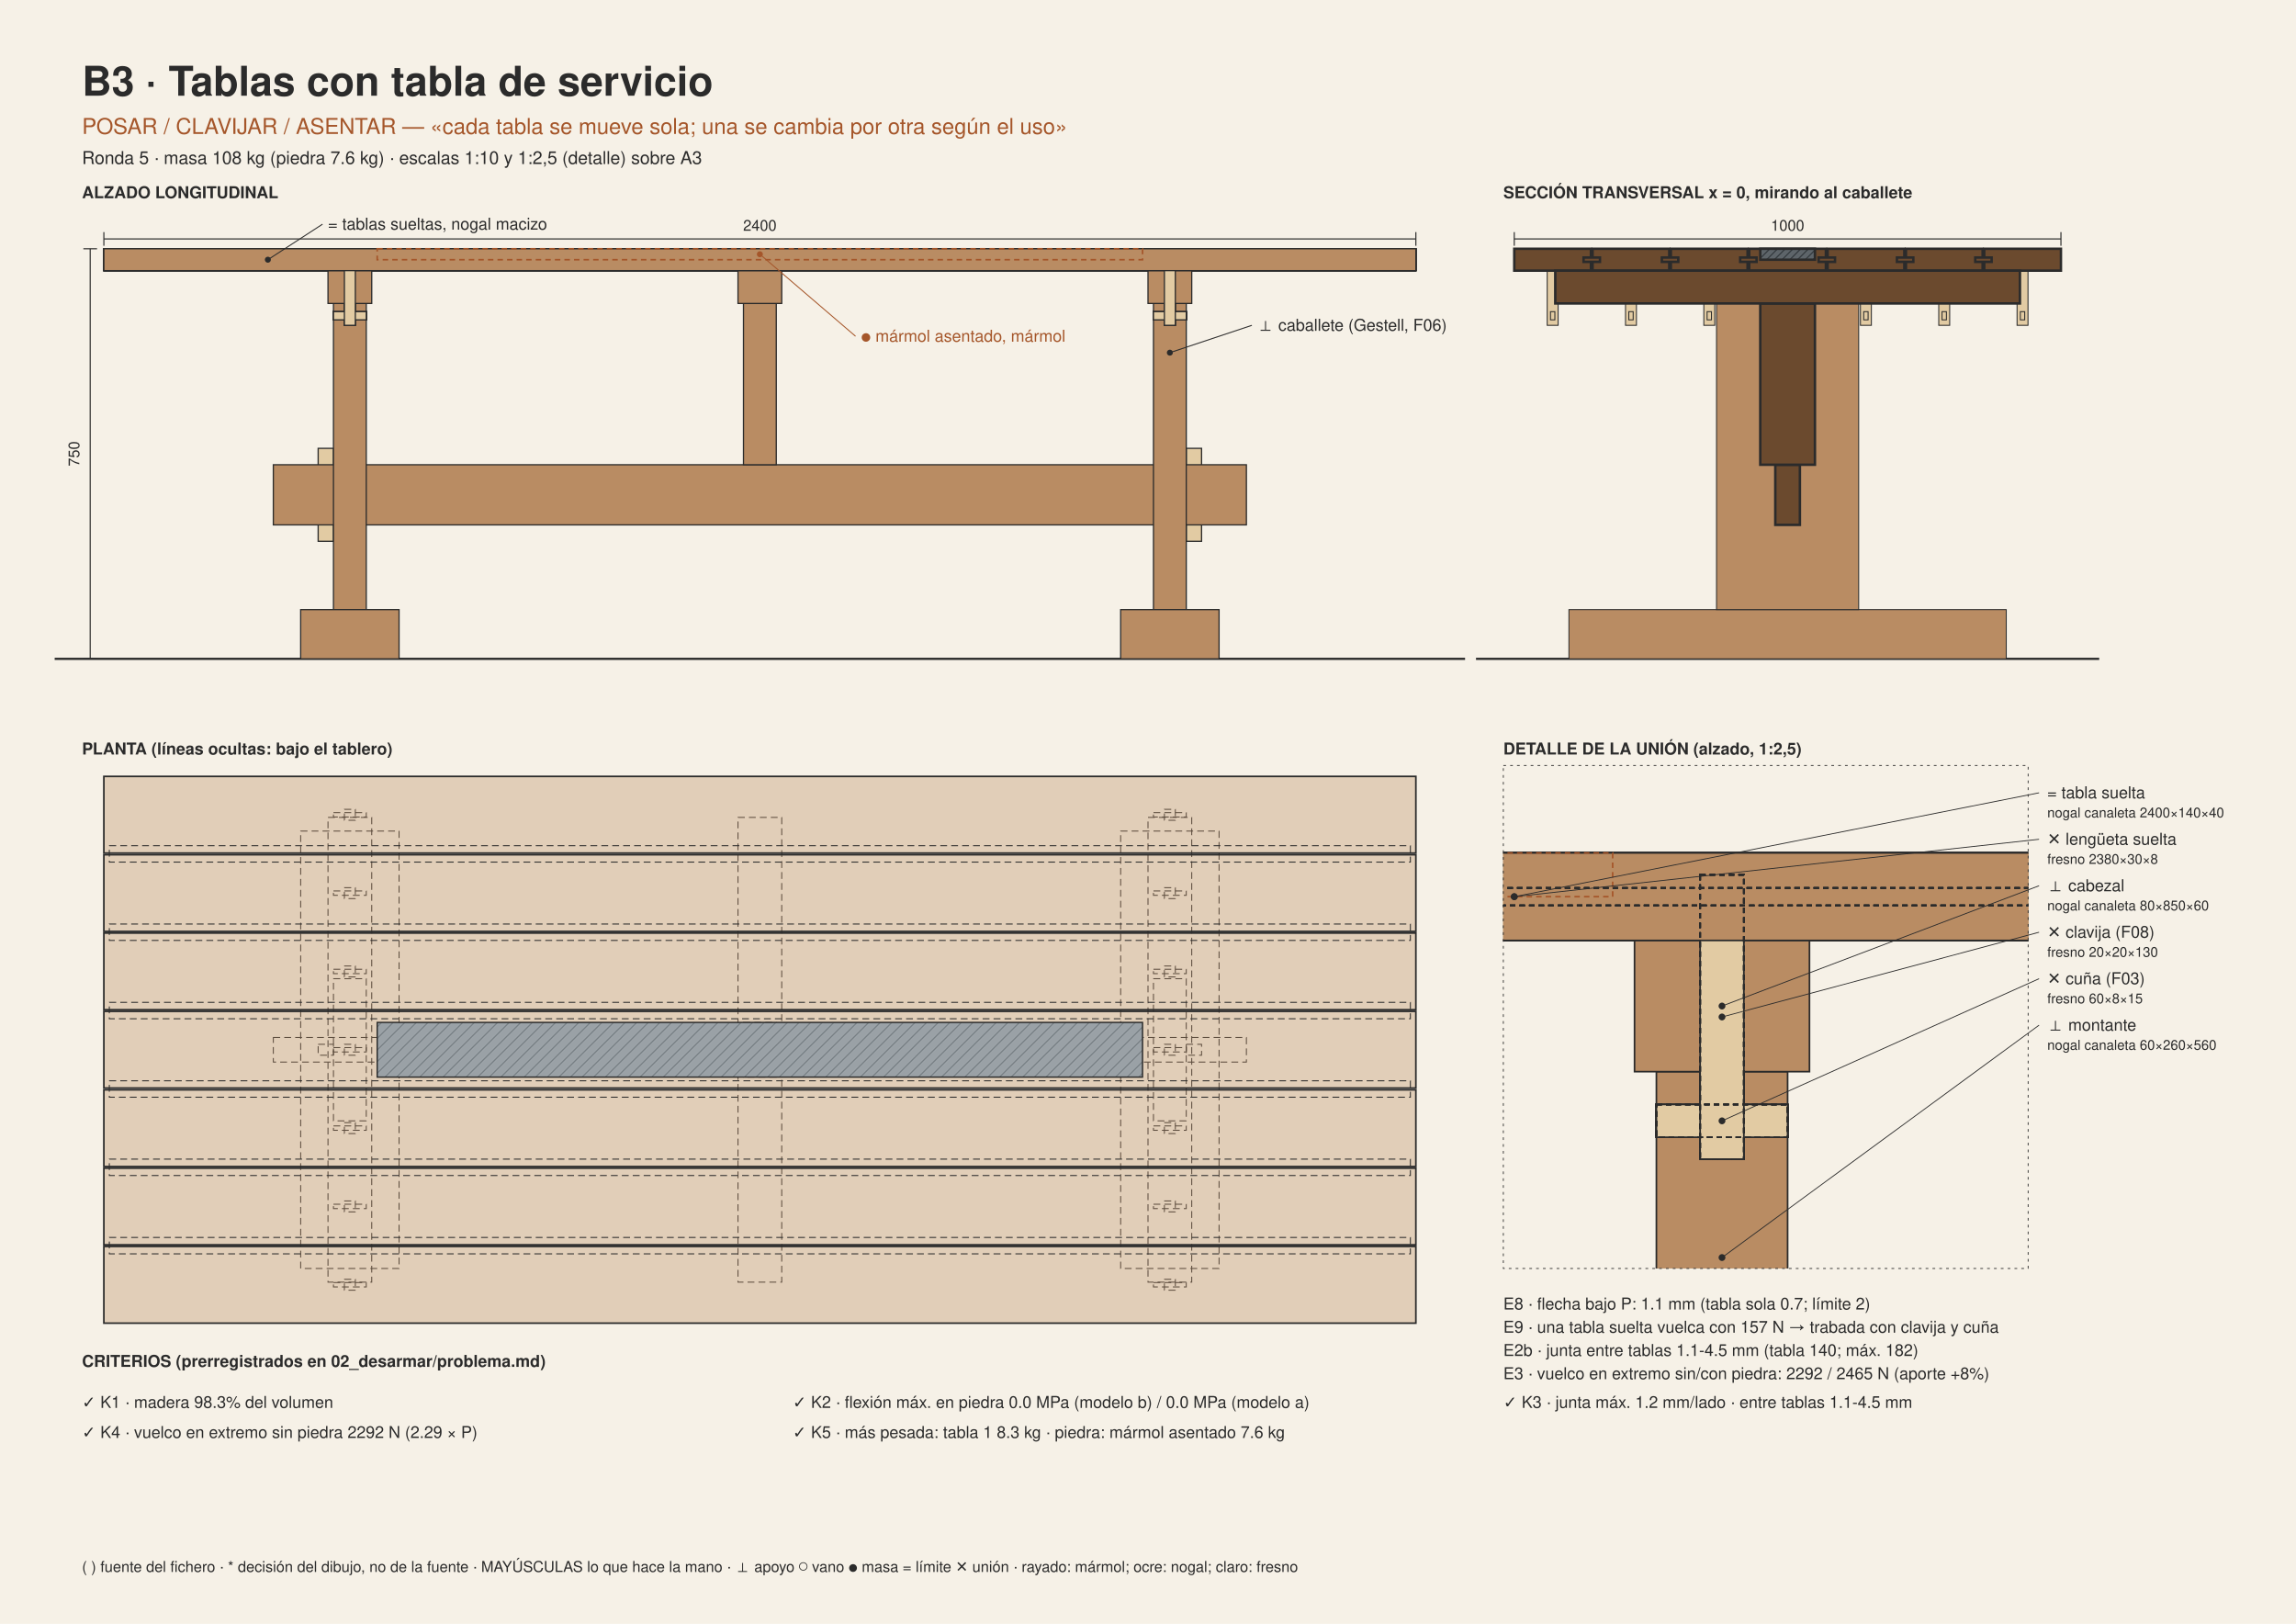
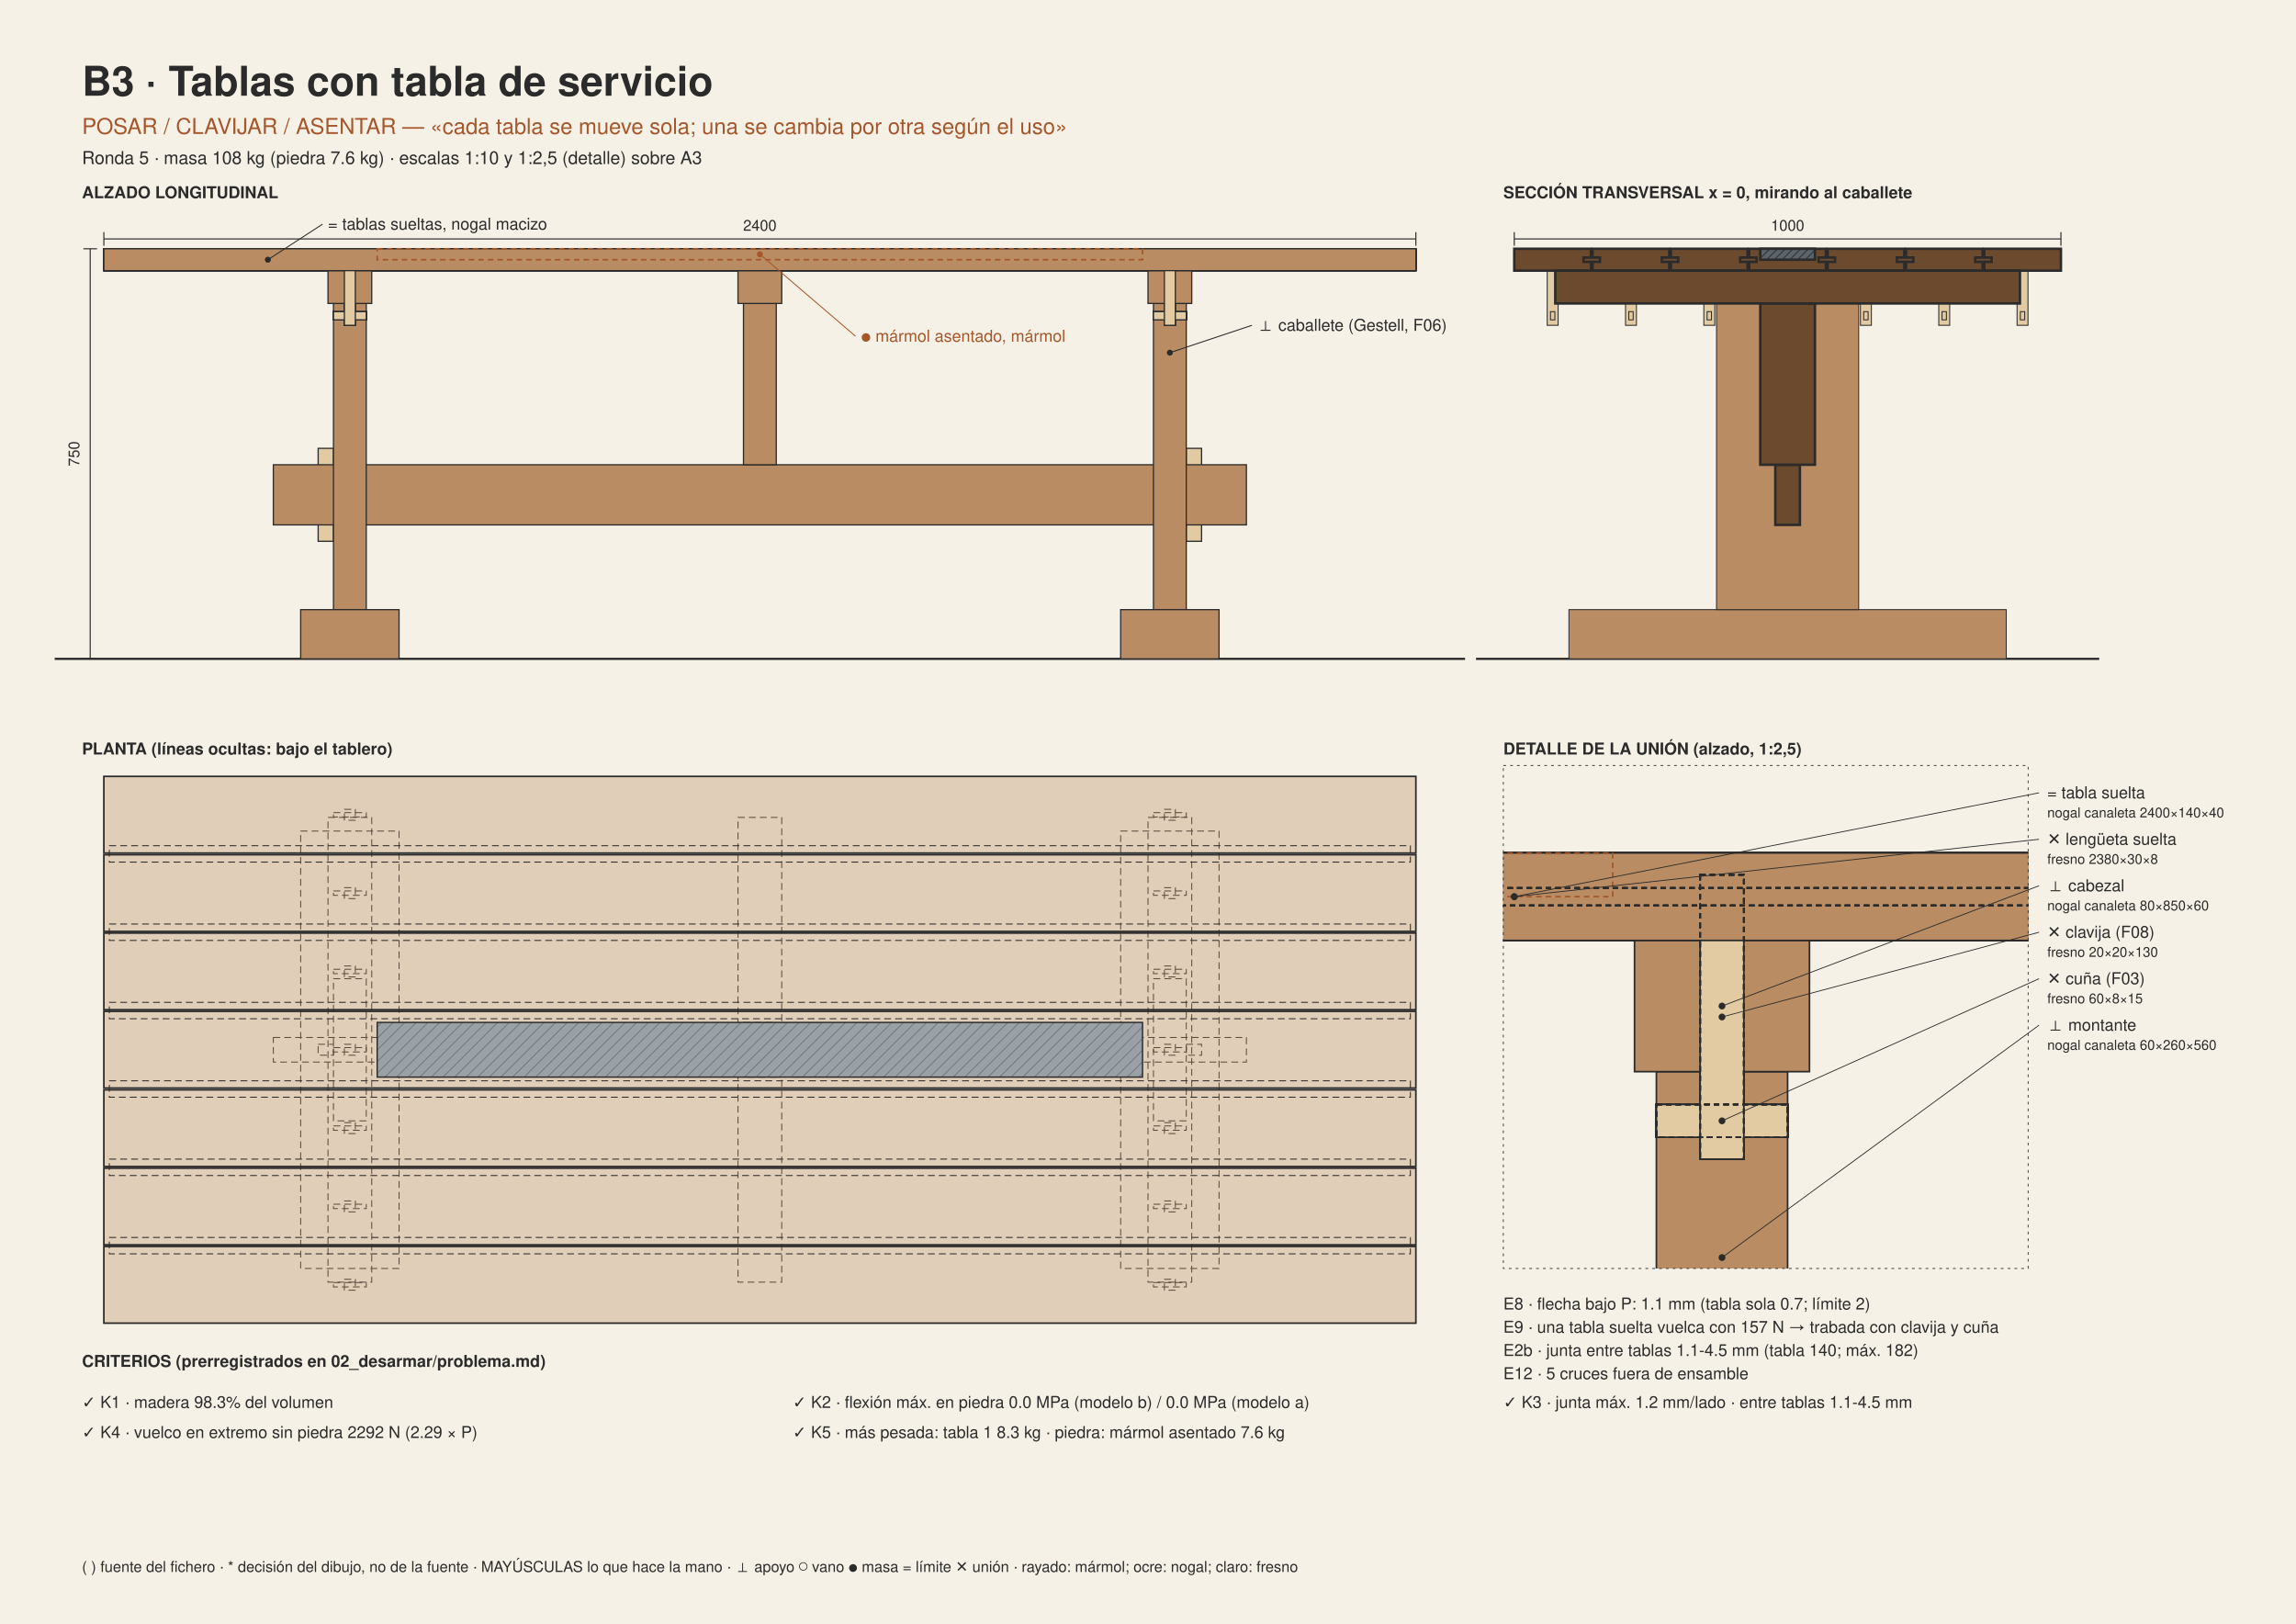
<svg xmlns="http://www.w3.org/2000/svg" viewBox="0 0 1680 1188" width="1680" height="1188">
  <defs>
    <pattern id="piedra" width="6" height="6" patternUnits="userSpaceOnUse" patternTransform="rotate(45)">
      <rect width="6" height="6" fill="#9aa1a6" />
      <line x1="0" y1="0" x2="0" y2="6" stroke="#6e757a" stroke-width="1.2" />
    </pattern>
    <pattern id="piedra-corte" width="4" height="4" patternUnits="userSpaceOnUse" patternTransform="rotate(45)">
      <rect width="4" height="4" fill="#5d6469" />
      <line x1="0" y1="0" x2="0" y2="4" stroke="#2f3438" stroke-width="1.4" />
    </pattern>
  </defs>
  <rect width="1680" height="1188" fill="#f6f1e7" />
  <text x="60.0" y="70.0" font-family="Helvetica, Arial, sans-serif" font-size="30" fill="#2b2b2b" font-weight="bold" text-anchor="start">B3 · Tablas con tabla de servicio</text>
  <text x="60.0" y="98.0" font-family="Helvetica, Arial, sans-serif" font-size="16" fill="#a5562a" font-weight="normal" text-anchor="start">POSAR / CLAVIJAR / ASENTAR — «cada tabla se mueve sola; una se cambia por otra según el uso»</text>
  <text x="60.0" y="120.0" font-family="Helvetica, Arial, sans-serif" font-size="13" fill="#2b2b2b" font-weight="normal" text-anchor="start">Ronda 5 · masa 108 kg (piedra 7.6 kg) · escalas 1:10 y 1:2,5 (detalle) sobre A3</text>
  <text x="60.0" y="145.0" font-family="Helvetica, Arial, sans-serif" font-size="12" fill="#2b2b2b" font-weight="bold" text-anchor="start">ALZADO LONGITUDINAL</text>
  <line x1="40.0" y1="482.0" x2="1072.0" y2="482.0" stroke="#2b2b2b" stroke-width="1.6" />
  <rect x="244.0" y="228.0" width="24.0" height="6.0" fill="#e2cba3" stroke="#2b2b2b" stroke-width="0.9" />
  <rect x="844.0" y="228.0" width="24.0" height="6.0" fill="#e2cba3" stroke="#2b2b2b" stroke-width="0.9" />
  <rect x="252.0" y="186.0" width="8.0" height="52.0" fill="#e2cba3" stroke="#2b2b2b" stroke-width="0.9" />
  <rect x="852.0" y="186.0" width="8.0" height="52.0" fill="#e2cba3" stroke="#2b2b2b" stroke-width="0.9" />
  <rect x="76.0" y="182.0" width="960.0" height="16.0" fill="#b98c63" stroke="#2b2b2b" stroke-width="0.9" />
  <rect x="80.0" y="188.4" width="952.0" height="3.2" fill="#e2cba3" stroke="#2b2b2b" stroke-width="0.9" />
  <rect x="244.0" y="228.0" width="24.0" height="6.0" fill="#e2cba3" stroke="#2b2b2b" stroke-width="0.9" />
  <rect x="844.0" y="228.0" width="24.0" height="6.0" fill="#e2cba3" stroke="#2b2b2b" stroke-width="0.9" />
  <rect x="252.0" y="186.0" width="8.0" height="52.0" fill="#e2cba3" stroke="#2b2b2b" stroke-width="0.9" />
  <rect x="852.0" y="186.0" width="8.0" height="52.0" fill="#e2cba3" stroke="#2b2b2b" stroke-width="0.9" />
  <rect x="76.0" y="182.0" width="960.0" height="16.0" fill="#b98c63" stroke="#2b2b2b" stroke-width="0.9" />
  <rect x="80.0" y="188.4" width="952.0" height="3.2" fill="#e2cba3" stroke="#2b2b2b" stroke-width="0.9" />
  <rect x="244.0" y="228.0" width="24.0" height="6.0" fill="#e2cba3" stroke="#2b2b2b" stroke-width="0.9" />
  <rect x="844.0" y="228.0" width="24.0" height="6.0" fill="#e2cba3" stroke="#2b2b2b" stroke-width="0.9" />
  <rect x="252.0" y="186.0" width="8.0" height="52.0" fill="#e2cba3" stroke="#2b2b2b" stroke-width="0.9" />
  <rect x="852.0" y="186.0" width="8.0" height="52.0" fill="#e2cba3" stroke="#2b2b2b" stroke-width="0.9" />
  <rect x="76.0" y="182.0" width="960.0" height="16.0" fill="#b98c63" stroke="#2b2b2b" stroke-width="0.9" />
  <rect x="80.0" y="188.4" width="952.0" height="3.2" fill="#e2cba3" stroke="#2b2b2b" stroke-width="0.9" />
  <rect x="244.0" y="228.0" width="24.0" height="6.0" fill="#e2cba3" stroke="#2b2b2b" stroke-width="0.9" />
  <rect x="844.0" y="228.0" width="24.0" height="6.0" fill="#e2cba3" stroke="#2b2b2b" stroke-width="0.9" />
  <rect x="232.8" y="328.0" width="11.2" height="68.0" fill="#e2cba3" stroke="#2b2b2b" stroke-width="0.9" />
  <rect x="868.0" y="328.0" width="11.2" height="68.0" fill="#e2cba3" stroke="#2b2b2b" stroke-width="0.9" />
  <rect x="252.0" y="186.0" width="8.0" height="52.0" fill="#e2cba3" stroke="#2b2b2b" stroke-width="0.9" />
  <rect x="852.0" y="186.0" width="8.0" height="52.0" fill="#e2cba3" stroke="#2b2b2b" stroke-width="0.9" />
  <rect x="200.0" y="340.0" width="712.0" height="44.0" fill="#b98c63" stroke="#2b2b2b" stroke-width="0.9" />
  <rect x="544.0" y="222.0" width="24.0" height="118.0" fill="#b98c63" stroke="#2b2b2b" stroke-width="0.9" />
  <rect x="276.0" y="182.0" width="560.0" height="8.0" fill="url(#piedra)" stroke="#2b2b2b" stroke-width="0.9" />
  <rect x="76.0" y="182.0" width="960.0" height="16.0" fill="#b98c63" stroke="#2b2b2b" stroke-width="0.9" />
  <rect x="80.0" y="188.4" width="952.0" height="3.2" fill="#e2cba3" stroke="#2b2b2b" stroke-width="0.9" />
  <rect x="244.0" y="222.0" width="24.0" height="224.0" fill="#b98c63" stroke="#2b2b2b" stroke-width="0.9" />
  <rect x="844.0" y="222.0" width="24.0" height="224.0" fill="#b98c63" stroke="#2b2b2b" stroke-width="0.9" />
  <rect x="244.0" y="228.0" width="24.0" height="6.0" fill="#e2cba3" stroke="#2b2b2b" stroke-width="0.9" />
  <rect x="844.0" y="228.0" width="24.0" height="6.0" fill="#e2cba3" stroke="#2b2b2b" stroke-width="0.9" />
  <rect x="252.0" y="186.0" width="8.0" height="52.0" fill="#e2cba3" stroke="#2b2b2b" stroke-width="0.9" />
  <rect x="852.0" y="186.0" width="8.0" height="52.0" fill="#e2cba3" stroke="#2b2b2b" stroke-width="0.9" />
  <rect x="76.0" y="182.0" width="960.0" height="16.0" fill="#b98c63" stroke="#2b2b2b" stroke-width="0.9" />
  <rect x="80.0" y="188.4" width="952.0" height="3.2" fill="#e2cba3" stroke="#2b2b2b" stroke-width="0.9" />
  <rect x="244.0" y="228.0" width="24.0" height="6.0" fill="#e2cba3" stroke="#2b2b2b" stroke-width="0.9" />
  <rect x="844.0" y="228.0" width="24.0" height="6.0" fill="#e2cba3" stroke="#2b2b2b" stroke-width="0.9" />
  <rect x="252.0" y="186.0" width="8.0" height="52.0" fill="#e2cba3" stroke="#2b2b2b" stroke-width="0.9" />
  <rect x="852.0" y="186.0" width="8.0" height="52.0" fill="#e2cba3" stroke="#2b2b2b" stroke-width="0.9" />
  <rect x="76.0" y="182.0" width="960.0" height="16.0" fill="#b98c63" stroke="#2b2b2b" stroke-width="0.9" />
  <rect x="80.0" y="188.4" width="952.0" height="3.2" fill="#e2cba3" stroke="#2b2b2b" stroke-width="0.9" />
  <rect x="220.0" y="446.0" width="72.0" height="36.0" fill="#b98c63" stroke="#2b2b2b" stroke-width="0.9" />
  <rect x="820.0" y="446.0" width="72.0" height="36.0" fill="#b98c63" stroke="#2b2b2b" stroke-width="0.9" />
  <rect x="240.0" y="198.0" width="32.0" height="24.0" fill="#b98c63" stroke="#2b2b2b" stroke-width="0.9" />
  <rect x="840.0" y="198.0" width="32.0" height="24.0" fill="#b98c63" stroke="#2b2b2b" stroke-width="0.9" />
  <rect x="540.0" y="198.0" width="32.0" height="24.0" fill="#b98c63" stroke="#2b2b2b" stroke-width="0.9" />
  <rect x="244.0" y="228.0" width="24.0" height="6.0" fill="#e2cba3" stroke="#2b2b2b" stroke-width="0.9" />
  <rect x="844.0" y="228.0" width="24.0" height="6.0" fill="#e2cba3" stroke="#2b2b2b" stroke-width="0.9" />
  <rect x="252.0" y="186.0" width="8.0" height="52.0" fill="#e2cba3" stroke="#2b2b2b" stroke-width="0.9" />
  <rect x="852.0" y="186.0" width="8.0" height="52.0" fill="#e2cba3" stroke="#2b2b2b" stroke-width="0.9" />
  <rect x="76.0" y="182.0" width="960.0" height="16.0" fill="#b98c63" stroke="#2b2b2b" stroke-width="0.9" />
  <rect x="276.0" y="182.0" width="560.0" height="8.0" fill="none" stroke="#a5562a" stroke-width="1.2" stroke-dasharray="4 3" />
  <circle cx="196.0" cy="190.0" r="2.2" fill="#2b2b2b" />
  <line x1="196.0" y1="190.0" x2="236.0" y2="164.0" stroke="#2b2b2b" stroke-width="0.7" />
  <text x="240.0" y="168.0" font-family="Helvetica, Arial, sans-serif" font-size="12" fill="#2b2b2b" font-weight="normal" text-anchor="start">= tablas sueltas, nogal macizo</text>
  <circle cx="856.0" cy="258.0" r="2.2" fill="#2b2b2b" />
  <line x1="856.0" y1="258.0" x2="916.0" y2="238.0" stroke="#2b2b2b" stroke-width="0.7" />
  <text x="920.0" y="242.0" font-family="Helvetica, Arial, sans-serif" font-size="12" fill="#2b2b2b" font-weight="normal" text-anchor="start">⊥ caballete (Gestell, F06)</text>
  <circle cx="556.0" cy="186.0" r="2.2" fill="#a5562a" />
  <line x1="556.0" y1="186.0" x2="626.0" y2="246.0" stroke="#a5562a" stroke-width="0.7" />
  <text x="630.0" y="250.0" font-family="Helvetica, Arial, sans-serif" font-size="12" fill="#a5562a" font-weight="normal" text-anchor="start">● mármol asentado, mármol</text>
  <line x1="76.0" y1="174.8" x2="1036.0" y2="174.8" stroke="#2b2b2b" stroke-width="0.8" />
  <line x1="76.0" y1="169.8" x2="76.0" y2="179.8" stroke="#2b2b2b" stroke-width="0.8" />
  <line x1="1036.0" y1="169.8" x2="1036.0" y2="179.8" stroke="#2b2b2b" stroke-width="0.8" />
  <text x="556.0" y="168.8" font-family="Helvetica, Arial, sans-serif" font-size="11" fill="#2b2b2b" font-weight="normal" text-anchor="middle">2400</text>
  <line x1="66.0" y1="482.0" x2="66.0" y2="182.0" stroke="#2b2b2b" stroke-width="0.8" />
  <line x1="61.0" y1="482.0" x2="71.0" y2="482.0" stroke="#2b2b2b" stroke-width="0.8" />
  <line x1="61.0" y1="182.0" x2="71.0" y2="182.0" stroke="#2b2b2b" stroke-width="0.8" />
  <text x="58.0" y="332.0" font-family="Helvetica, Arial, sans-serif" font-size="11" fill="#2b2b2b" text-anchor="middle" transform="rotate(-90 58.0 332.0)">750</text>
  <text x="60.0" y="552.0" font-family="Helvetica, Arial, sans-serif" font-size="12" fill="#2b2b2b" font-weight="bold" text-anchor="start">PLANTA (líneas ocultas: bajo el tablero)</text>
  <rect x="220.0" y="608.0" width="72.0" height="320.0" fill="none" stroke="#2b2b2b" stroke-width="0.7" stroke-dasharray="5 3" />
  <rect x="820.0" y="608.0" width="72.0" height="320.0" fill="none" stroke="#2b2b2b" stroke-width="0.7" stroke-dasharray="5 3" />
  <rect x="200.0" y="759.0" width="712.0" height="18.0" fill="none" stroke="#2b2b2b" stroke-width="0.7" stroke-dasharray="5 3" />
  <rect x="232.8" y="764.0" width="11.2" height="8.0" fill="none" stroke="#2b2b2b" stroke-width="0.7" stroke-dasharray="5 3" />
  <rect x="868.0" y="764.0" width="11.2" height="8.0" fill="none" stroke="#2b2b2b" stroke-width="0.7" stroke-dasharray="5 3" />
  <rect x="244.0" y="716.0" width="24.0" height="104.0" fill="none" stroke="#2b2b2b" stroke-width="0.7" stroke-dasharray="5 3" />
  <rect x="844.0" y="716.0" width="24.0" height="104.0" fill="none" stroke="#2b2b2b" stroke-width="0.7" stroke-dasharray="5 3" />
  <rect x="544.0" y="748.0" width="24.0" height="40.0" fill="none" stroke="#2b2b2b" stroke-width="0.7" stroke-dasharray="5 3" />
  <rect x="244.0" y="938.3" width="24.0" height="3.2" fill="none" stroke="#2b2b2b" stroke-width="0.7" stroke-dasharray="5 3" />
  <rect x="844.0" y="938.3" width="24.0" height="3.2" fill="none" stroke="#2b2b2b" stroke-width="0.7" stroke-dasharray="5 3" />
  <rect x="244.0" y="881.0" width="24.0" height="3.2" fill="none" stroke="#2b2b2b" stroke-width="0.7" stroke-dasharray="5 3" />
  <rect x="844.0" y="881.0" width="24.0" height="3.2" fill="none" stroke="#2b2b2b" stroke-width="0.7" stroke-dasharray="5 3" />
  <rect x="244.0" y="823.7" width="24.0" height="3.2" fill="none" stroke="#2b2b2b" stroke-width="0.7" stroke-dasharray="5 3" />
  <rect x="844.0" y="823.7" width="24.0" height="3.2" fill="none" stroke="#2b2b2b" stroke-width="0.7" stroke-dasharray="5 3" />
  <rect x="244.0" y="766.4" width="24.0" height="3.2" fill="none" stroke="#2b2b2b" stroke-width="0.7" stroke-dasharray="5 3" />
  <rect x="844.0" y="766.4" width="24.0" height="3.2" fill="none" stroke="#2b2b2b" stroke-width="0.7" stroke-dasharray="5 3" />
  <rect x="244.0" y="709.1" width="24.0" height="3.2" fill="none" stroke="#2b2b2b" stroke-width="0.7" stroke-dasharray="5 3" />
  <rect x="844.0" y="709.1" width="24.0" height="3.2" fill="none" stroke="#2b2b2b" stroke-width="0.7" stroke-dasharray="5 3" />
  <rect x="244.0" y="651.8" width="24.0" height="3.2" fill="none" stroke="#2b2b2b" stroke-width="0.7" stroke-dasharray="5 3" />
  <rect x="844.0" y="651.8" width="24.0" height="3.2" fill="none" stroke="#2b2b2b" stroke-width="0.7" stroke-dasharray="5 3" />
  <rect x="244.0" y="594.5" width="24.0" height="3.2" fill="none" stroke="#2b2b2b" stroke-width="0.7" stroke-dasharray="5 3" />
  <rect x="844.0" y="594.5" width="24.0" height="3.2" fill="none" stroke="#2b2b2b" stroke-width="0.7" stroke-dasharray="5 3" />
  <rect x="252.0" y="935.9" width="8.0" height="8.0" fill="none" stroke="#2b2b2b" stroke-width="0.7" stroke-dasharray="5 3" />
  <rect x="852.0" y="935.9" width="8.0" height="8.0" fill="none" stroke="#2b2b2b" stroke-width="0.7" stroke-dasharray="5 3" />
  <rect x="252.0" y="878.6" width="8.0" height="8.0" fill="none" stroke="#2b2b2b" stroke-width="0.7" stroke-dasharray="5 3" />
  <rect x="852.0" y="878.6" width="8.0" height="8.0" fill="none" stroke="#2b2b2b" stroke-width="0.7" stroke-dasharray="5 3" />
  <rect x="252.0" y="821.3" width="8.0" height="8.0" fill="none" stroke="#2b2b2b" stroke-width="0.7" stroke-dasharray="5 3" />
  <rect x="852.0" y="821.3" width="8.0" height="8.0" fill="none" stroke="#2b2b2b" stroke-width="0.7" stroke-dasharray="5 3" />
  <rect x="252.0" y="764.0" width="8.0" height="8.0" fill="none" stroke="#2b2b2b" stroke-width="0.7" stroke-dasharray="5 3" />
  <rect x="852.0" y="764.0" width="8.0" height="8.0" fill="none" stroke="#2b2b2b" stroke-width="0.7" stroke-dasharray="5 3" />
  <rect x="252.0" y="706.7" width="8.0" height="8.0" fill="none" stroke="#2b2b2b" stroke-width="0.7" stroke-dasharray="5 3" />
  <rect x="852.0" y="706.7" width="8.0" height="8.0" fill="none" stroke="#2b2b2b" stroke-width="0.7" stroke-dasharray="5 3" />
  <rect x="252.0" y="649.4" width="8.0" height="8.0" fill="none" stroke="#2b2b2b" stroke-width="0.7" stroke-dasharray="5 3" />
  <rect x="852.0" y="649.4" width="8.0" height="8.0" fill="none" stroke="#2b2b2b" stroke-width="0.7" stroke-dasharray="5 3" />
  <rect x="252.0" y="592.1" width="8.0" height="8.0" fill="none" stroke="#2b2b2b" stroke-width="0.7" stroke-dasharray="5 3" />
  <rect x="852.0" y="592.1" width="8.0" height="8.0" fill="none" stroke="#2b2b2b" stroke-width="0.7" stroke-dasharray="5 3" />
  <rect x="240.0" y="598.0" width="32.0" height="340.0" fill="none" stroke="#2b2b2b" stroke-width="0.7" stroke-dasharray="5 3" />
  <rect x="840.0" y="598.0" width="32.0" height="340.0" fill="none" stroke="#2b2b2b" stroke-width="0.7" stroke-dasharray="5 3" />
  <rect x="540.0" y="598.0" width="32.0" height="340.0" fill="none" stroke="#2b2b2b" stroke-width="0.7" stroke-dasharray="5 3" />
  <rect x="76.0" y="911.9" width="960.0" height="56.1" fill="#b98c63" fill-opacity="0.35" stroke="#2b2b2b" stroke-width="1.2" />
  <rect x="76.0" y="854.6" width="960.0" height="56.1" fill="#b98c63" fill-opacity="0.35" stroke="#2b2b2b" stroke-width="1.2" />
  <rect x="76.0" y="797.3" width="960.0" height="56.1" fill="#b98c63" fill-opacity="0.35" stroke="#2b2b2b" stroke-width="1.2" />
  <rect x="76.0" y="739.9" width="960.0" height="56.1" fill="#b98c63" fill-opacity="0.35" stroke="#2b2b2b" stroke-width="1.2" />
  <rect x="76.0" y="682.6" width="960.0" height="56.1" fill="#b98c63" fill-opacity="0.35" stroke="#2b2b2b" stroke-width="1.2" />
  <rect x="76.0" y="625.3" width="960.0" height="56.1" fill="#b98c63" fill-opacity="0.35" stroke="#2b2b2b" stroke-width="1.2" />
  <rect x="76.0" y="568.0" width="960.0" height="56.1" fill="#b98c63" fill-opacity="0.35" stroke="#2b2b2b" stroke-width="1.2" />
  <rect x="80.0" y="905.3" width="952.0" height="12.0" fill="none" stroke="#2b2b2b" stroke-width="0.7" stroke-dasharray="5 3" />
  <rect x="80.0" y="848.0" width="952.0" height="12.0" fill="none" stroke="#2b2b2b" stroke-width="0.7" stroke-dasharray="5 3" />
  <rect x="80.0" y="790.7" width="952.0" height="12.0" fill="none" stroke="#2b2b2b" stroke-width="0.7" stroke-dasharray="5 3" />
  <rect x="80.0" y="733.3" width="952.0" height="12.0" fill="none" stroke="#2b2b2b" stroke-width="0.7" stroke-dasharray="5 3" />
  <rect x="80.0" y="676.0" width="952.0" height="12.0" fill="none" stroke="#2b2b2b" stroke-width="0.7" stroke-dasharray="5 3" />
  <rect x="80.0" y="618.7" width="952.0" height="12.0" fill="none" stroke="#2b2b2b" stroke-width="0.7" stroke-dasharray="5 3" />
  <rect x="276.0" y="748.0" width="560.0" height="40.0" fill="url(#piedra)" stroke="#2b2b2b" stroke-width="1" />
  <text x="1100.0" y="145.0" font-family="Helvetica, Arial, sans-serif" font-size="12" fill="#2b2b2b" font-weight="bold" text-anchor="start">SECCIÓN TRANSVERSAL x = 0, mirando al caballete</text>
  <line x1="1080.0" y1="482.0" x2="1536.0" y2="482.0" stroke="#2b2b2b" stroke-width="1.6" />
  <rect x="1304.0" y="328.0" width="8.0" height="68.0" fill="#e2cba3" stroke="#2b2b2b" stroke-width="0.7" />
  <rect x="1132.1" y="186.0" width="8.0" height="52.0" fill="#e2cba3" stroke="#2b2b2b" stroke-width="0.7" />
  <rect x="1134.5" y="228.0" width="3.2" height="6.0" fill="#e2cba3" stroke="#2b2b2b" stroke-width="0.7" />
  <rect x="1189.4" y="186.0" width="8.0" height="52.0" fill="#e2cba3" stroke="#2b2b2b" stroke-width="0.7" />
  <rect x="1191.8" y="228.0" width="3.2" height="6.0" fill="#e2cba3" stroke="#2b2b2b" stroke-width="0.7" />
  <rect x="1246.7" y="186.0" width="8.0" height="52.0" fill="#e2cba3" stroke="#2b2b2b" stroke-width="0.7" />
  <rect x="1249.1" y="228.0" width="3.2" height="6.0" fill="#e2cba3" stroke="#2b2b2b" stroke-width="0.7" />
  <rect x="1304.0" y="186.0" width="8.0" height="52.0" fill="#e2cba3" stroke="#2b2b2b" stroke-width="0.7" />
  <rect x="1306.4" y="228.0" width="3.2" height="6.0" fill="#e2cba3" stroke="#2b2b2b" stroke-width="0.7" />
  <rect x="1361.3" y="186.0" width="8.0" height="52.0" fill="#e2cba3" stroke="#2b2b2b" stroke-width="0.7" />
  <rect x="1363.7" y="228.0" width="3.2" height="6.0" fill="#e2cba3" stroke="#2b2b2b" stroke-width="0.7" />
  <rect x="1418.6" y="186.0" width="8.0" height="52.0" fill="#e2cba3" stroke="#2b2b2b" stroke-width="0.7" />
  <rect x="1421.0" y="228.0" width="3.2" height="6.0" fill="#e2cba3" stroke="#2b2b2b" stroke-width="0.7" />
  <rect x="1475.9" y="186.0" width="8.0" height="52.0" fill="#e2cba3" stroke="#2b2b2b" stroke-width="0.7" />
  <rect x="1478.3" y="228.0" width="3.2" height="6.0" fill="#e2cba3" stroke="#2b2b2b" stroke-width="0.7" />
  <rect x="1148.0" y="446.0" width="320.0" height="36.0" fill="#b98c63" stroke="#2b2b2b" stroke-width="0.7" />
  <rect x="1256.0" y="222.0" width="104.0" height="224.0" fill="#b98c63" stroke="#2b2b2b" stroke-width="0.7" />
  <rect x="1138.0" y="198.0" width="340.0" height="24.0" fill="#b98c63" stroke="#2b2b2b" stroke-width="0.7" />
  <rect x="1108.0" y="182.0" width="56.1" height="16.0" fill="#6b4a2e" stroke="#2b2b2b" stroke-width="1.8" />
  <rect x="1165.3" y="182.0" width="56.1" height="16.0" fill="#6b4a2e" stroke="#2b2b2b" stroke-width="1.8" />
  <rect x="1222.6" y="182.0" width="56.1" height="16.0" fill="#6b4a2e" stroke="#2b2b2b" stroke-width="1.8" />
  <rect x="1279.9" y="182.0" width="56.1" height="16.0" fill="#6b4a2e" stroke="#2b2b2b" stroke-width="1.8" />
  <rect x="1337.3" y="182.0" width="56.1" height="16.0" fill="#6b4a2e" stroke="#2b2b2b" stroke-width="1.8" />
  <rect x="1394.6" y="182.0" width="56.1" height="16.0" fill="#6b4a2e" stroke="#2b2b2b" stroke-width="1.8" />
  <rect x="1451.9" y="182.0" width="56.1" height="16.0" fill="#6b4a2e" stroke="#2b2b2b" stroke-width="1.8" />
  <rect x="1158.7" y="188.4" width="12.0" height="3.2" fill="#6b4a2e" stroke="#2b2b2b" stroke-width="1.8" />
  <rect x="1216.0" y="188.4" width="12.0" height="3.2" fill="#6b4a2e" stroke="#2b2b2b" stroke-width="1.8" />
  <rect x="1273.3" y="188.4" width="12.0" height="3.2" fill="#6b4a2e" stroke="#2b2b2b" stroke-width="1.8" />
  <rect x="1330.7" y="188.4" width="12.0" height="3.2" fill="#6b4a2e" stroke="#2b2b2b" stroke-width="1.8" />
  <rect x="1388.0" y="188.4" width="12.0" height="3.2" fill="#6b4a2e" stroke="#2b2b2b" stroke-width="1.8" />
  <rect x="1445.3" y="188.4" width="12.0" height="3.2" fill="#6b4a2e" stroke="#2b2b2b" stroke-width="1.8" />
  <rect x="1299.0" y="340.0" width="18.0" height="44.0" fill="#6b4a2e" stroke="#2b2b2b" stroke-width="1.8" />
  <rect x="1288.0" y="222.0" width="40.0" height="118.0" fill="#6b4a2e" stroke="#2b2b2b" stroke-width="1.8" />
  <rect x="1138.0" y="198.0" width="340.0" height="24.0" fill="#6b4a2e" stroke="#2b2b2b" stroke-width="1.8" />
  <rect x="1288.0" y="182.0" width="40.0" height="8.0" fill="url(#piedra-corte)" stroke="#2b2b2b" stroke-width="1.8" />
  <line x1="1108.0" y1="174.8" x2="1508.0" y2="174.8" stroke="#2b2b2b" stroke-width="0.8" />
  <line x1="1108.0" y1="169.8" x2="1108.0" y2="179.8" stroke="#2b2b2b" stroke-width="0.8" />
  <line x1="1508.0" y1="169.8" x2="1508.0" y2="179.8" stroke="#2b2b2b" stroke-width="0.8" />
  <text x="1308.0" y="168.8" font-family="Helvetica, Arial, sans-serif" font-size="11" fill="#2b2b2b" font-weight="normal" text-anchor="middle">1000</text>
  <text x="1100.0" y="552.0" font-family="Helvetica, Arial, sans-serif" font-size="12" fill="#2b2b2b" font-weight="bold" text-anchor="start">DETALLE DE LA UNIÓN (alzado, 1:2,5)</text>
  <clipPath id="clip-B3">
    <rect x="1100.0" y="560.0" width="384.0" height="368.0" />
  </clipPath>
  <g clip-path="url(#clip-B3)">
    <rect x="-1188.0" y="808.0" width="96.0" height="24.0" fill="#e2cba3" stroke="#2b2b2b" stroke-width="1.2" />
    <rect x="1212.0" y="808.0" width="96.0" height="24.0" fill="#e2cba3" stroke="#2b2b2b" stroke-width="1.2" />
    <rect x="-1156.0" y="640.0" width="32.0" height="208.0" fill="#e2cba3" stroke="#2b2b2b" stroke-width="1.2" />
    <rect x="1244.0" y="640.0" width="32.0" height="208.0" fill="#e2cba3" stroke="#2b2b2b" stroke-width="1.2" />
    <rect x="-1860.0" y="624.0" width="3840.0" height="64.0" fill="#b98c63" stroke="#2b2b2b" stroke-width="1.2" />
    <rect x="-1844.0" y="649.6" width="3808.0" height="12.8" fill="#e2cba3" stroke="#2b2b2b" stroke-width="1.2" />
    <rect x="-1188.0" y="808.0" width="96.0" height="24.0" fill="#e2cba3" stroke="#2b2b2b" stroke-width="1.2" />
    <rect x="1212.0" y="808.0" width="96.0" height="24.0" fill="#e2cba3" stroke="#2b2b2b" stroke-width="1.2" />
    <rect x="-1156.0" y="640.0" width="32.0" height="208.0" fill="#e2cba3" stroke="#2b2b2b" stroke-width="1.2" />
    <rect x="1244.0" y="640.0" width="32.0" height="208.0" fill="#e2cba3" stroke="#2b2b2b" stroke-width="1.2" />
    <rect x="-1860.0" y="624.0" width="3840.0" height="64.0" fill="#b98c63" stroke="#2b2b2b" stroke-width="1.2" />
    <rect x="-1844.0" y="649.6" width="3808.0" height="12.8" fill="#e2cba3" stroke="#2b2b2b" stroke-width="1.2" />
    <rect x="-1188.0" y="808.0" width="96.0" height="24.0" fill="#e2cba3" stroke="#2b2b2b" stroke-width="1.2" />
    <rect x="1212.0" y="808.0" width="96.0" height="24.0" fill="#e2cba3" stroke="#2b2b2b" stroke-width="1.2" />
    <rect x="-1156.0" y="640.0" width="32.0" height="208.0" fill="#e2cba3" stroke="#2b2b2b" stroke-width="1.2" />
    <rect x="1244.0" y="640.0" width="32.0" height="208.0" fill="#e2cba3" stroke="#2b2b2b" stroke-width="1.2" />
    <rect x="-1860.0" y="624.0" width="3840.0" height="64.0" fill="#b98c63" stroke="#2b2b2b" stroke-width="1.2" />
    <rect x="-1844.0" y="649.6" width="3808.0" height="12.8" fill="#e2cba3" stroke="#2b2b2b" stroke-width="1.2" />
    <rect x="-1188.0" y="808.0" width="96.0" height="24.0" fill="#e2cba3" stroke="#2b2b2b" stroke-width="1.2" />
    <rect x="1212.0" y="808.0" width="96.0" height="24.0" fill="#e2cba3" stroke="#2b2b2b" stroke-width="1.2" />
    <rect x="-1232.8" y="1208.0" width="44.8" height="272.0" fill="#e2cba3" stroke="#2b2b2b" stroke-width="1.2" />
    <rect x="1308.0" y="1208.0" width="44.8" height="272.0" fill="#e2cba3" stroke="#2b2b2b" stroke-width="1.2" />
    <rect x="-1156.0" y="640.0" width="32.0" height="208.0" fill="#e2cba3" stroke="#2b2b2b" stroke-width="1.2" />
    <rect x="1244.0" y="640.0" width="32.0" height="208.0" fill="#e2cba3" stroke="#2b2b2b" stroke-width="1.2" />
    <rect x="-1364.0" y="1256.0" width="2848.0" height="176.0" fill="#b98c63" stroke="#2b2b2b" stroke-width="1.2" />
    <rect x="12.0" y="784.0" width="96.0" height="472.0" fill="#b98c63" stroke="#2b2b2b" stroke-width="1.2" />
    <rect x="-1060.0" y="624.0" width="2240.0" height="32.0" fill="url(#piedra)" stroke="#2b2b2b" stroke-width="1.2" />
    <rect x="-1860.0" y="624.0" width="3840.0" height="64.0" fill="#b98c63" stroke="#2b2b2b" stroke-width="1.2" />
    <rect x="-1844.0" y="649.6" width="3808.0" height="12.8" fill="#e2cba3" stroke="#2b2b2b" stroke-width="1.2" />
    <rect x="-1188.0" y="784.0" width="96.0" height="896.0" fill="#b98c63" stroke="#2b2b2b" stroke-width="1.2" />
    <rect x="1212.0" y="784.0" width="96.0" height="896.0" fill="#b98c63" stroke="#2b2b2b" stroke-width="1.2" />
    <rect x="-1188.0" y="808.0" width="96.0" height="24.0" fill="#e2cba3" stroke="#2b2b2b" stroke-width="1.2" />
    <rect x="1212.0" y="808.0" width="96.0" height="24.0" fill="#e2cba3" stroke="#2b2b2b" stroke-width="1.2" />
    <rect x="-1156.0" y="640.0" width="32.0" height="208.0" fill="#e2cba3" stroke="#2b2b2b" stroke-width="1.2" />
    <rect x="1244.0" y="640.0" width="32.0" height="208.0" fill="#e2cba3" stroke="#2b2b2b" stroke-width="1.2" />
    <rect x="-1860.0" y="624.0" width="3840.0" height="64.0" fill="#b98c63" stroke="#2b2b2b" stroke-width="1.2" />
    <rect x="-1844.0" y="649.6" width="3808.0" height="12.8" fill="#e2cba3" stroke="#2b2b2b" stroke-width="1.2" />
    <rect x="-1188.0" y="808.0" width="96.0" height="24.0" fill="#e2cba3" stroke="#2b2b2b" stroke-width="1.2" />
    <rect x="1212.0" y="808.0" width="96.0" height="24.0" fill="#e2cba3" stroke="#2b2b2b" stroke-width="1.2" />
    <rect x="-1156.0" y="640.0" width="32.0" height="208.0" fill="#e2cba3" stroke="#2b2b2b" stroke-width="1.2" />
    <rect x="1244.0" y="640.0" width="32.0" height="208.0" fill="#e2cba3" stroke="#2b2b2b" stroke-width="1.2" />
    <rect x="-1860.0" y="624.0" width="3840.0" height="64.0" fill="#b98c63" stroke="#2b2b2b" stroke-width="1.2" />
    <rect x="-1844.0" y="649.6" width="3808.0" height="12.8" fill="#e2cba3" stroke="#2b2b2b" stroke-width="1.2" />
    <rect x="-1284.0" y="1680.0" width="288.0" height="144.0" fill="#b98c63" stroke="#2b2b2b" stroke-width="1.2" />
    <rect x="1116.0" y="1680.0" width="288.0" height="144.0" fill="#b98c63" stroke="#2b2b2b" stroke-width="1.2" />
    <rect x="-1204.0" y="688.0" width="128.0" height="96.0" fill="#b98c63" stroke="#2b2b2b" stroke-width="1.2" />
    <rect x="1196.0" y="688.0" width="128.0" height="96.0" fill="#b98c63" stroke="#2b2b2b" stroke-width="1.2" />
    <rect x="-4.0" y="688.0" width="128.0" height="96.0" fill="#b98c63" stroke="#2b2b2b" stroke-width="1.2" />
    <rect x="-1188.0" y="808.0" width="96.0" height="24.0" fill="#e2cba3" stroke="#2b2b2b" stroke-width="1.2" />
    <rect x="1212.0" y="808.0" width="96.0" height="24.0" fill="#e2cba3" stroke="#2b2b2b" stroke-width="1.2" />
    <rect x="-1156.0" y="640.0" width="32.0" height="208.0" fill="#e2cba3" stroke="#2b2b2b" stroke-width="1.2" />
    <rect x="1244.0" y="640.0" width="32.0" height="208.0" fill="#e2cba3" stroke="#2b2b2b" stroke-width="1.2" />
    <rect x="-1860.0" y="624.0" width="3840.0" height="64.0" fill="#b98c63" stroke="#2b2b2b" stroke-width="1.2" />
    <rect x="-1156.0" y="640.0" width="32.0" height="208.0" fill="none" stroke="#2b2b2b" stroke-width="1.2" stroke-dasharray="4 3" />
    <rect x="-1188.0" y="808.0" width="96.0" height="24.0" fill="none" stroke="#2b2b2b" stroke-width="1.2" stroke-dasharray="4 3" />
    <rect x="1244.0" y="640.0" width="32.0" height="208.0" fill="none" stroke="#2b2b2b" stroke-width="1.2" stroke-dasharray="4 3" />
    <rect x="1212.0" y="808.0" width="96.0" height="24.0" fill="none" stroke="#2b2b2b" stroke-width="1.2" stroke-dasharray="4 3" />
    <rect x="-1156.0" y="640.0" width="32.0" height="208.0" fill="none" stroke="#2b2b2b" stroke-width="1.2" stroke-dasharray="4 3" />
    <rect x="-1188.0" y="808.0" width="96.0" height="24.0" fill="none" stroke="#2b2b2b" stroke-width="1.2" stroke-dasharray="4 3" />
    <rect x="1244.0" y="640.0" width="32.0" height="208.0" fill="none" stroke="#2b2b2b" stroke-width="1.2" stroke-dasharray="4 3" />
    <rect x="1212.0" y="808.0" width="96.0" height="24.0" fill="none" stroke="#2b2b2b" stroke-width="1.2" stroke-dasharray="4 3" />
    <rect x="-1156.0" y="640.0" width="32.0" height="208.0" fill="none" stroke="#2b2b2b" stroke-width="1.2" stroke-dasharray="4 3" />
    <rect x="-1188.0" y="808.0" width="96.0" height="24.0" fill="none" stroke="#2b2b2b" stroke-width="1.2" stroke-dasharray="4 3" />
    <rect x="1244.0" y="640.0" width="32.0" height="208.0" fill="none" stroke="#2b2b2b" stroke-width="1.2" stroke-dasharray="4 3" />
    <rect x="1212.0" y="808.0" width="96.0" height="24.0" fill="none" stroke="#2b2b2b" stroke-width="1.2" stroke-dasharray="4 3" />
    <rect x="-1156.0" y="640.0" width="32.0" height="208.0" fill="none" stroke="#2b2b2b" stroke-width="1.2" stroke-dasharray="4 3" />
    <rect x="-1188.0" y="808.0" width="96.0" height="24.0" fill="none" stroke="#2b2b2b" stroke-width="1.2" stroke-dasharray="4 3" />
    <rect x="1244.0" y="640.0" width="32.0" height="208.0" fill="none" stroke="#2b2b2b" stroke-width="1.2" stroke-dasharray="4 3" />
    <rect x="1212.0" y="808.0" width="96.0" height="24.0" fill="none" stroke="#2b2b2b" stroke-width="1.2" stroke-dasharray="4 3" />
    <rect x="-1156.0" y="640.0" width="32.0" height="208.0" fill="none" stroke="#2b2b2b" stroke-width="1.2" stroke-dasharray="4 3" />
    <rect x="-1188.0" y="808.0" width="96.0" height="24.0" fill="none" stroke="#2b2b2b" stroke-width="1.2" stroke-dasharray="4 3" />
    <rect x="1244.0" y="640.0" width="32.0" height="208.0" fill="none" stroke="#2b2b2b" stroke-width="1.2" stroke-dasharray="4 3" />
    <rect x="1212.0" y="808.0" width="96.0" height="24.0" fill="none" stroke="#2b2b2b" stroke-width="1.2" stroke-dasharray="4 3" />
    <rect x="-1156.0" y="640.0" width="32.0" height="208.0" fill="none" stroke="#2b2b2b" stroke-width="1.2" stroke-dasharray="4 3" />
    <rect x="-1188.0" y="808.0" width="96.0" height="24.0" fill="none" stroke="#2b2b2b" stroke-width="1.2" stroke-dasharray="4 3" />
    <rect x="1244.0" y="640.0" width="32.0" height="208.0" fill="none" stroke="#2b2b2b" stroke-width="1.2" stroke-dasharray="4 3" />
    <rect x="1212.0" y="808.0" width="96.0" height="24.0" fill="none" stroke="#2b2b2b" stroke-width="1.2" stroke-dasharray="4 3" />
    <rect x="-1156.0" y="640.0" width="32.0" height="208.0" fill="none" stroke="#2b2b2b" stroke-width="1.2" stroke-dasharray="4 3" />
    <rect x="-1188.0" y="808.0" width="96.0" height="24.0" fill="none" stroke="#2b2b2b" stroke-width="1.2" stroke-dasharray="4 3" />
    <rect x="1244.0" y="640.0" width="32.0" height="208.0" fill="none" stroke="#2b2b2b" stroke-width="1.2" stroke-dasharray="4 3" />
    <rect x="1212.0" y="808.0" width="96.0" height="24.0" fill="none" stroke="#2b2b2b" stroke-width="1.2" stroke-dasharray="4 3" />
    <rect x="-1844.0" y="649.6" width="3808.0" height="12.8" fill="none" stroke="#2b2b2b" stroke-width="1.2" stroke-dasharray="4 3" />
    <rect x="-1844.0" y="649.6" width="3808.0" height="12.8" fill="none" stroke="#2b2b2b" stroke-width="1.2" stroke-dasharray="4 3" />
    <rect x="-1844.0" y="649.6" width="3808.0" height="12.8" fill="none" stroke="#2b2b2b" stroke-width="1.2" stroke-dasharray="4 3" />
    <rect x="-1844.0" y="649.6" width="3808.0" height="12.8" fill="none" stroke="#2b2b2b" stroke-width="1.2" stroke-dasharray="4 3" />
    <rect x="-1844.0" y="649.6" width="3808.0" height="12.8" fill="none" stroke="#2b2b2b" stroke-width="1.2" stroke-dasharray="4 3" />
    <rect x="-1844.0" y="649.6" width="3808.0" height="12.8" fill="none" stroke="#2b2b2b" stroke-width="1.2" stroke-dasharray="4 3" />
    <rect x="-1232.8" y="1208.0" width="44.8" height="272.0" fill="none" stroke="#2b2b2b" stroke-width="1.2" stroke-dasharray="4 3" />
    <rect x="1308.0" y="1208.0" width="44.8" height="272.0" fill="none" stroke="#2b2b2b" stroke-width="1.2" stroke-dasharray="4 3" />
    <rect x="-1060.0" y="624.0" width="2240.0" height="32.0" fill="none" stroke="#a5562a" stroke-width="1.2" stroke-dasharray="4 3" />
  </g>
  <circle cx="1108.0" cy="656.0" r="2.5" fill="#2b2b2b" />
  <polyline points="1108.0,656.0 1492.0,580.0" fill="none" stroke="#2b2b2b" stroke-width="0.6" />
  <text x="1498.0" y="584.0" font-family="Helvetica, Arial, sans-serif" font-size="12" fill="#2b2b2b" font-weight="normal" text-anchor="start">= tabla suelta</text>
  <text x="1498.0" y="598.0" font-family="Helvetica, Arial, sans-serif" font-size="10" fill="#2b2b2b" font-weight="normal" text-anchor="start">nogal canaleta 2400×140×40</text>
  <circle cx="1108.0" cy="656.0" r="2.5" fill="#2b2b2b" />
  <polyline points="1108.0,656.0 1492.0,614.0" fill="none" stroke="#2b2b2b" stroke-width="0.6" />
  <text x="1498.0" y="618.0" font-family="Helvetica, Arial, sans-serif" font-size="12" fill="#2b2b2b" font-weight="normal" text-anchor="start">✕ lengüeta suelta</text>
  <text x="1498.0" y="632.0" font-family="Helvetica, Arial, sans-serif" font-size="10" fill="#2b2b2b" font-weight="normal" text-anchor="start">fresno 2380×30×8</text>
  <circle cx="1260.0" cy="736.0" r="2.5" fill="#2b2b2b" />
  <polyline points="1260.0,736.0 1492.0,648.0" fill="none" stroke="#2b2b2b" stroke-width="0.6" />
  <text x="1498.0" y="652.0" font-family="Helvetica, Arial, sans-serif" font-size="12" fill="#2b2b2b" font-weight="normal" text-anchor="start">⊥ cabezal</text>
  <text x="1498.0" y="666.0" font-family="Helvetica, Arial, sans-serif" font-size="10" fill="#2b2b2b" font-weight="normal" text-anchor="start">nogal canaleta 80×850×60</text>
  <circle cx="1260.0" cy="744.0" r="2.5" fill="#2b2b2b" />
  <polyline points="1260.0,744.0 1492.0,682.0" fill="none" stroke="#2b2b2b" stroke-width="0.6" />
  <text x="1498.0" y="686.0" font-family="Helvetica, Arial, sans-serif" font-size="12" fill="#2b2b2b" font-weight="normal" text-anchor="start">✕ clavija (F08)</text>
  <text x="1498.0" y="700.0" font-family="Helvetica, Arial, sans-serif" font-size="10" fill="#2b2b2b" font-weight="normal" text-anchor="start">fresno 20×20×130</text>
  <circle cx="1260.0" cy="820.0" r="2.5" fill="#2b2b2b" />
  <polyline points="1260.0,820.0 1492.0,716.0" fill="none" stroke="#2b2b2b" stroke-width="0.6" />
  <text x="1498.0" y="720.0" font-family="Helvetica, Arial, sans-serif" font-size="12" fill="#2b2b2b" font-weight="normal" text-anchor="start">✕ cuña (F03)</text>
  <text x="1498.0" y="734.0" font-family="Helvetica, Arial, sans-serif" font-size="10" fill="#2b2b2b" font-weight="normal" text-anchor="start">fresno 60×8×15</text>
  <circle cx="1260.0" cy="920.0" r="2.5" fill="#2b2b2b" />
  <polyline points="1260.0,920.0 1492.0,750.0" fill="none" stroke="#2b2b2b" stroke-width="0.6" />
  <text x="1498.0" y="754.0" font-family="Helvetica, Arial, sans-serif" font-size="12" fill="#2b2b2b" font-weight="normal" text-anchor="start">⊥ montante</text>
  <text x="1498.0" y="768.0" font-family="Helvetica, Arial, sans-serif" font-size="10" fill="#2b2b2b" font-weight="normal" text-anchor="start">nogal canaleta 60×260×560</text>
  <rect x="1100.0" y="560.0" width="384.0" height="368.0" fill="none" stroke="#2b2b2b" stroke-width="0.6" stroke-dasharray="2 3" />
  <text x="60.0" y="1000.0" font-family="Helvetica, Arial, sans-serif" font-size="12" fill="#2b2b2b" font-weight="bold" text-anchor="start">CRITERIOS (prerregistrados en 02_desarmar/problema.md)</text>
  <text x="60.0" y="1030.0" font-family="Helvetica, Arial, sans-serif" font-size="12" fill="#2b2b2b" font-weight="normal" text-anchor="start">✓ K1 · madera 98.3% del volumen</text>
  <text x="580.0" y="1030.0" font-family="Helvetica, Arial, sans-serif" font-size="12" fill="#2b2b2b" font-weight="normal" text-anchor="start">✓ K2 · flexión máx. en piedra 0.0 MPa (modelo b) / 0.0 MPa (modelo a)</text>
  <text x="1100.0" y="1030.0" font-family="Helvetica, Arial, sans-serif" font-size="12" fill="#2b2b2b" font-weight="normal" text-anchor="start">✓ K3 · junta máx. 1.2 mm/lado · entre tablas 1.1-4.5 mm</text>
  <text x="60.0" y="1052.0" font-family="Helvetica, Arial, sans-serif" font-size="12" fill="#2b2b2b" font-weight="normal" text-anchor="start">✓ K4 · vuelco en extremo sin piedra 2292 N (2.29 × P)</text>
  <text x="580.0" y="1052.0" font-family="Helvetica, Arial, sans-serif" font-size="12" fill="#2b2b2b" font-weight="normal" text-anchor="start">✓ K5 · más pesada: tabla 1 8.3 kg · piedra: mármol asentado 7.6 kg</text>
  <text x="1100.0" y="958.0" font-family="Helvetica, Arial, sans-serif" font-size="12" fill="#2b2b2b" font-weight="normal" text-anchor="start">E8 · flecha bajo P: 1.1 mm (tabla sola 0.7; límite 2)</text>
  <text x="1100.0" y="975.0" font-family="Helvetica, Arial, sans-serif" font-size="12" fill="#2b2b2b" font-weight="normal" text-anchor="start">E9 · una tabla suelta vuelca con 157 N → trabada con clavija y cuña</text>
  <text x="1100.0" y="992.0" font-family="Helvetica, Arial, sans-serif" font-size="12" fill="#2b2b2b" font-weight="normal" text-anchor="start">E2b · junta entre tablas 1.1-4.5 mm (tabla 140; máx. 182)</text>
-   <text x="1100.0" y="1009.0" font-family="Helvetica, Arial, sans-serif" font-size="12" fill="#2b2b2b" font-weight="normal" text-anchor="start">E3 · vuelco en extremo sin/con piedra: 2292 / 2465 N (aporte +8%)</text>
+   <text x="1100.0" y="1009.0" font-family="Helvetica, Arial, sans-serif" font-size="12" fill="#2b2b2b" font-weight="normal" text-anchor="start">E12 · 5 cruces fuera de ensamble</text>
  <text x="60.0" y="1150.0" font-family="Helvetica, Arial, sans-serif" font-size="11" fill="#2b2b2b" font-weight="normal" text-anchor="start">( ) fuente del fichero · * decisión del dibujo, no de la fuente · MAYÚSCULAS lo que hace la mano · ⊥ apoyo ○ vano ● masa = límite ✕ unión · rayado: mármol; ocre: nogal; claro: fresno</text>
</svg>
